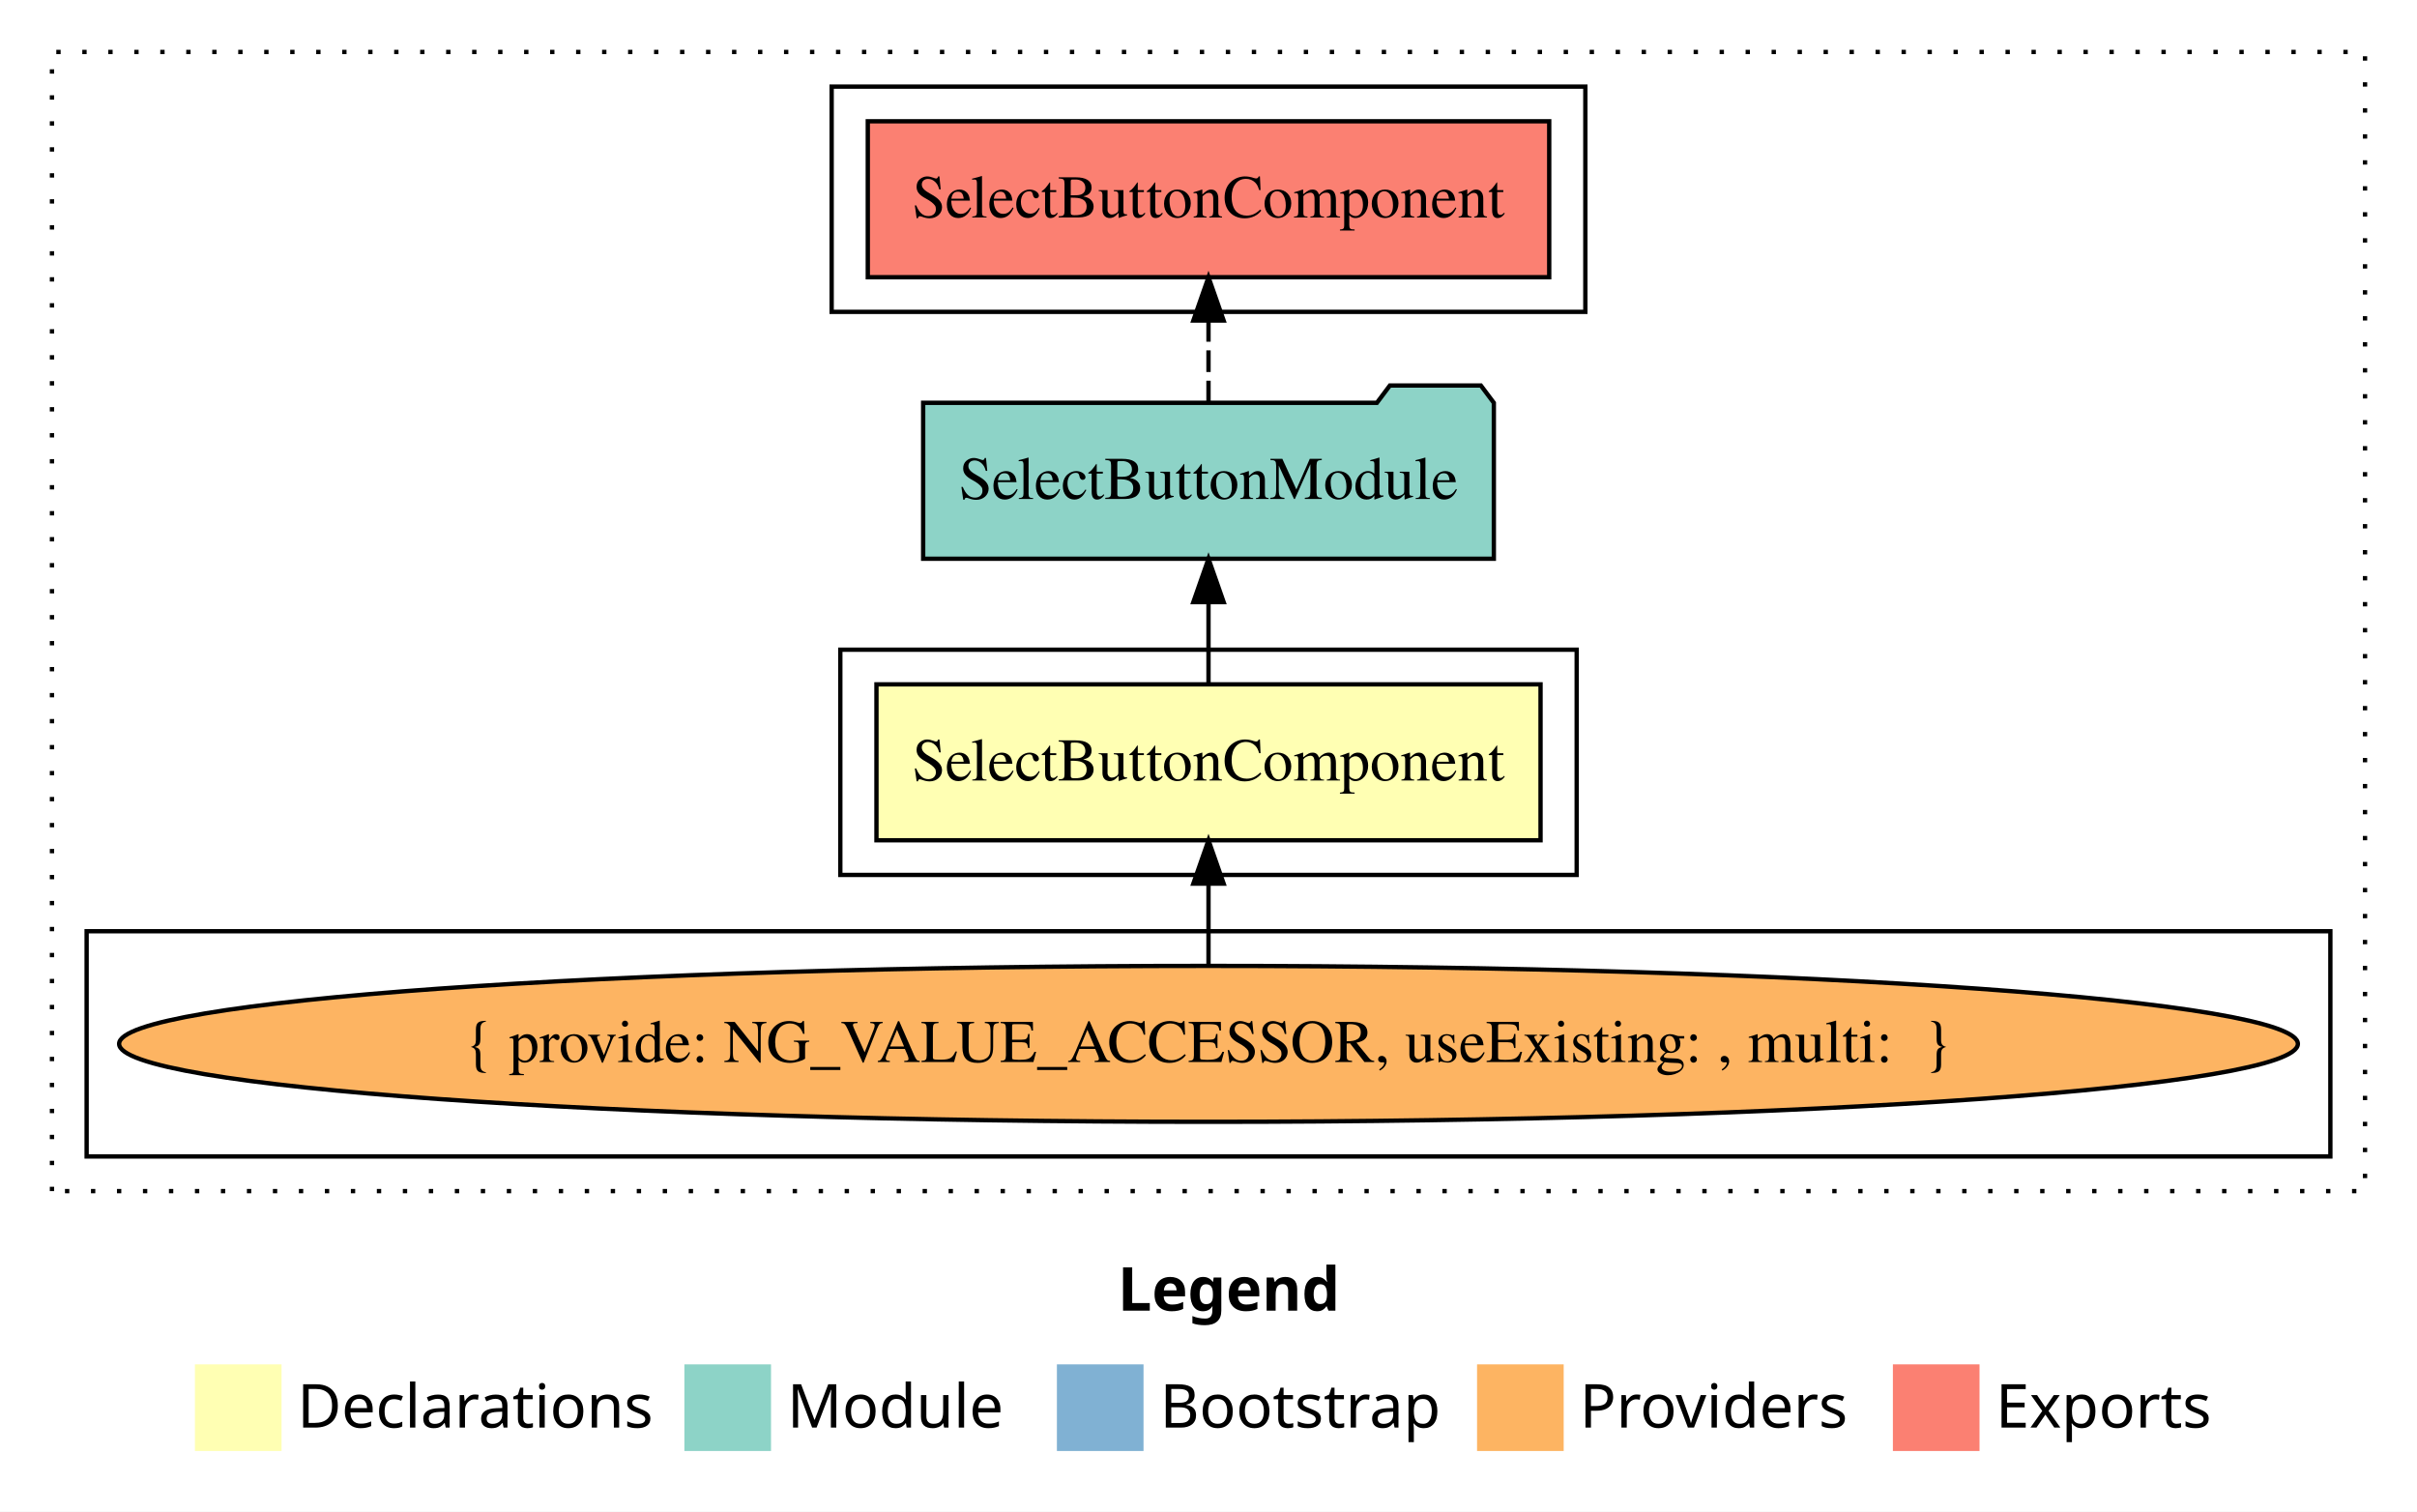
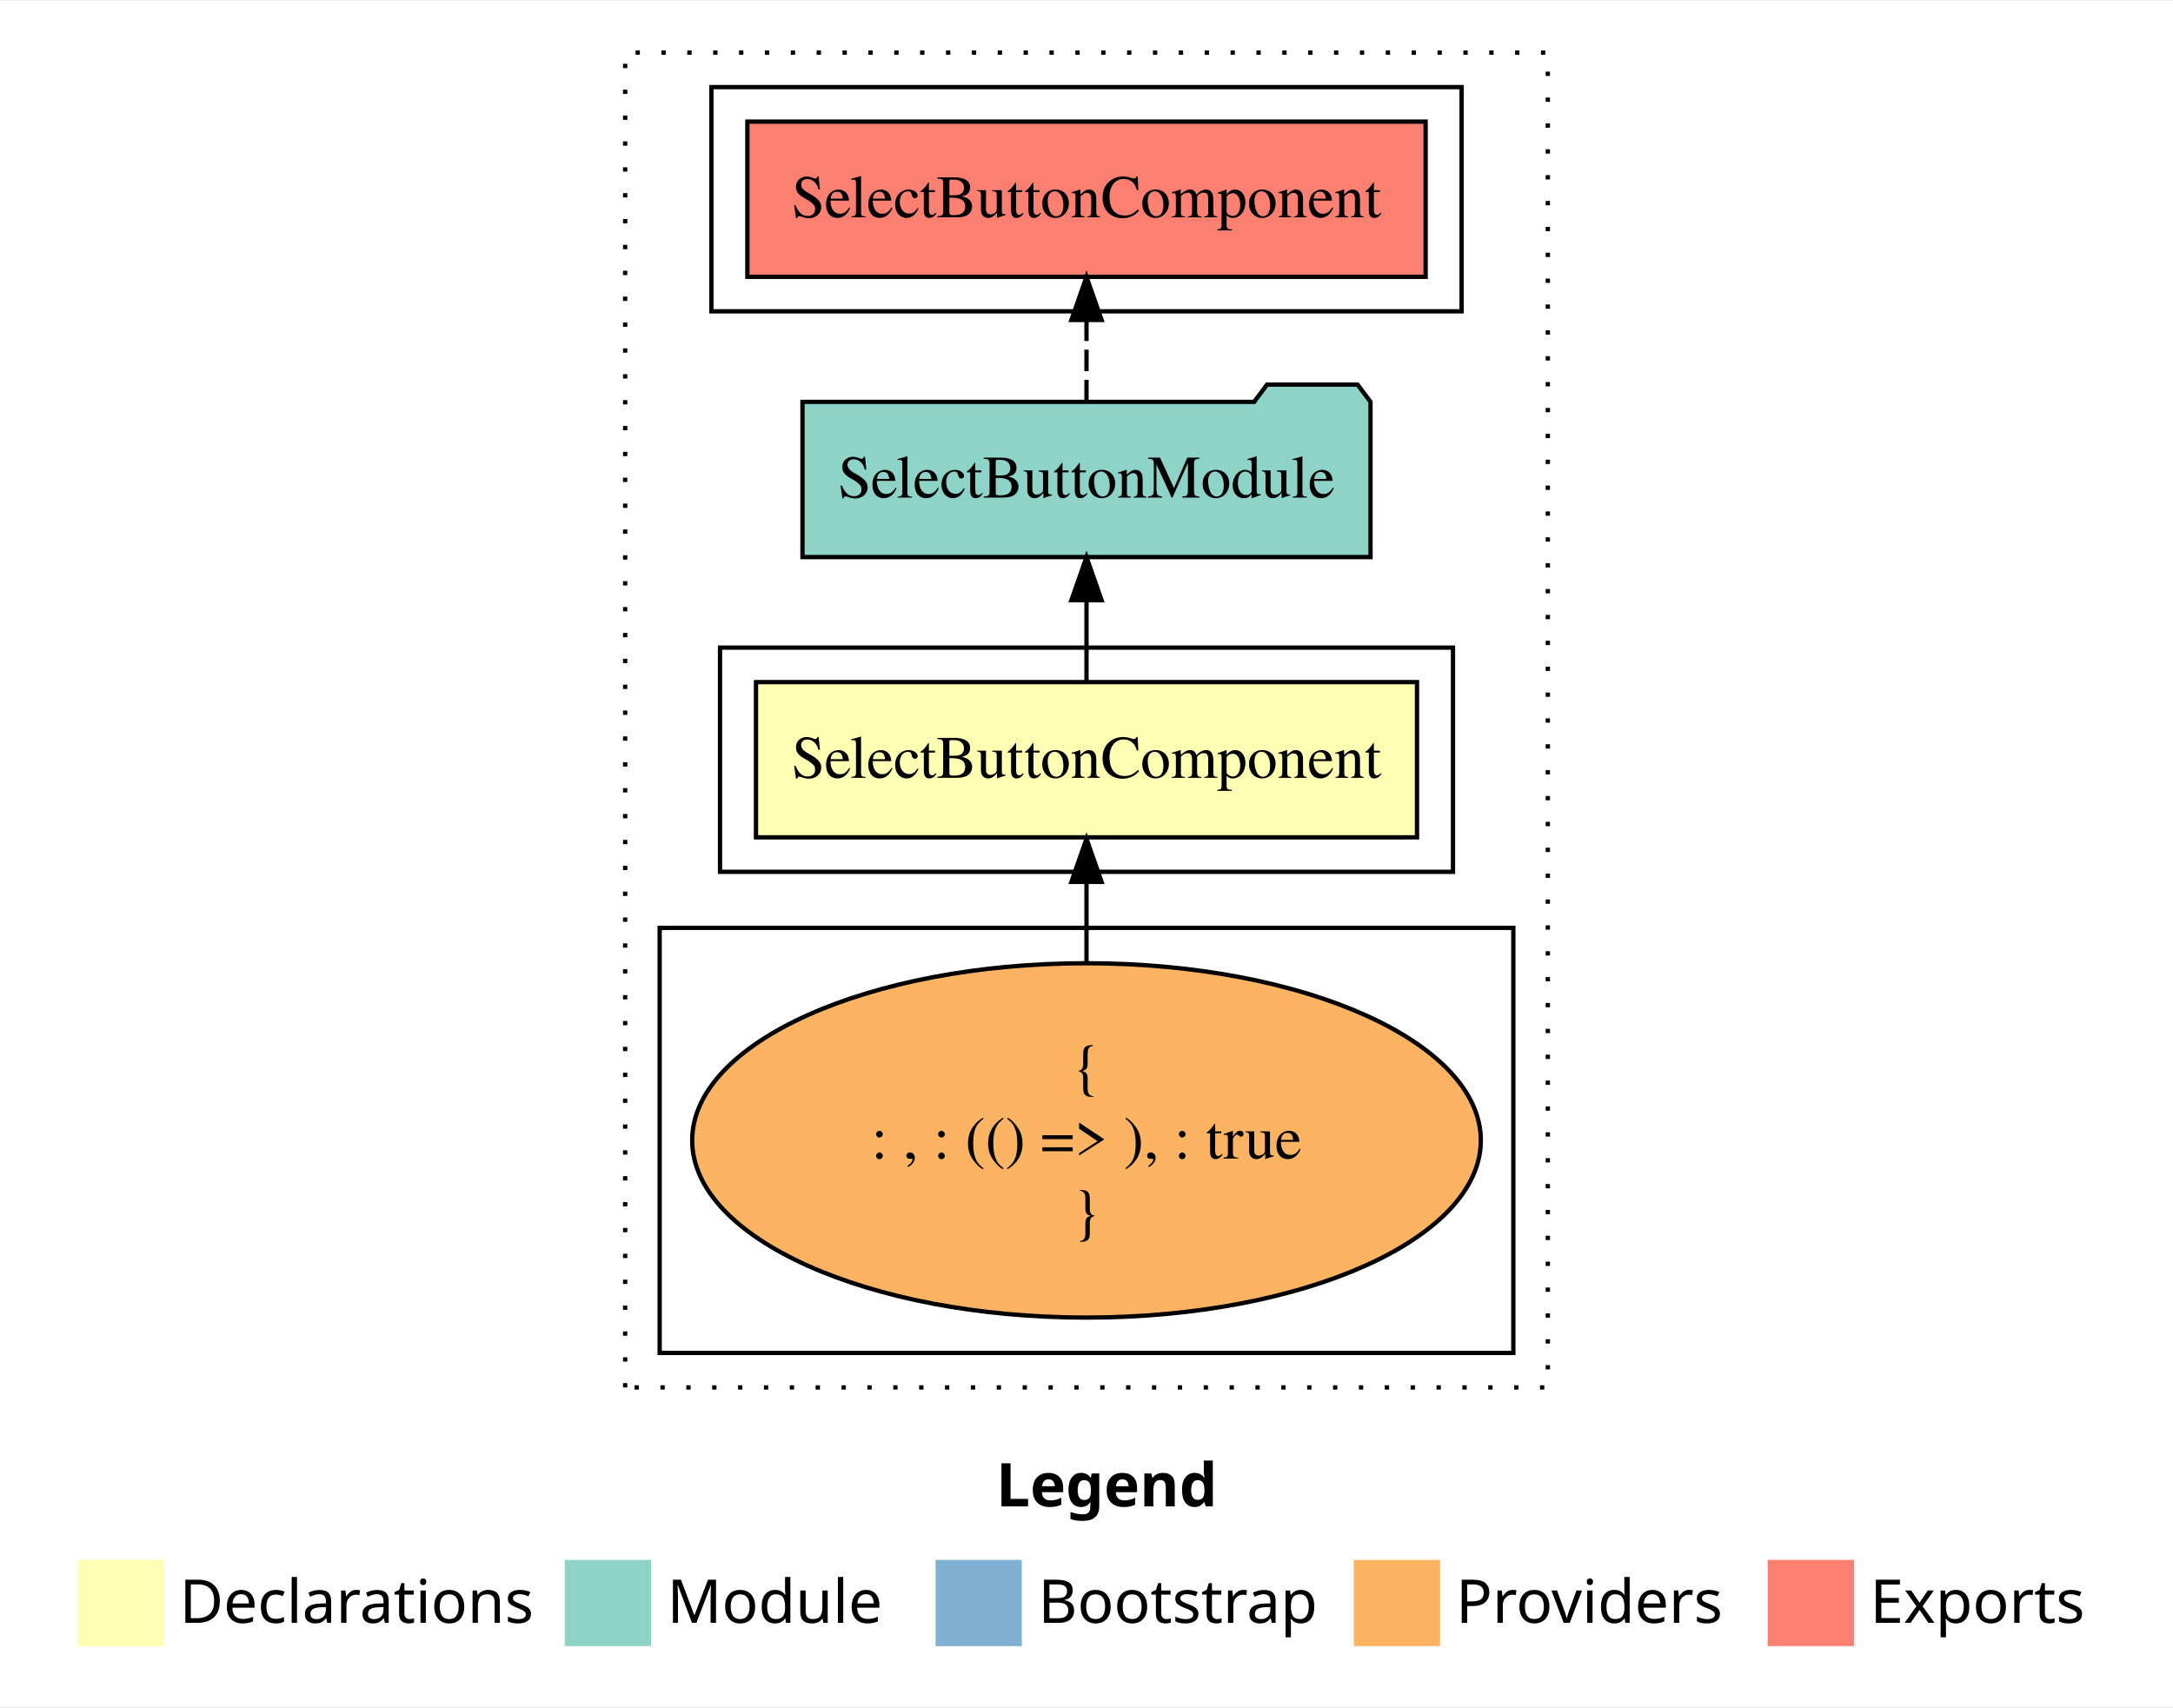
- <svg xmlns="http://www.w3.org/2000/svg" width="558pt" height="349pt" viewBox="0.00 0.00 558.00 349.00">
-   <g id="graph0" class="graph" transform="scale(1 1) rotate(0) translate(4 345)">
-     <polygon fill="#ffffff" stroke="transparent" points="-4,4 -4,-345 554,-345 554,4 -4,4" />
-     <text text-anchor="start" x="254.009" y="-42.4" font-family="sans-serif" font-weight="bold" font-size="14.00" fill="#000000">Legend</text>
-     <polygon fill="#ffffb3" stroke="transparent" points="41,-10 41,-30 61,-30 61,-10 41,-10" />
-     <text text-anchor="start" x="64.629" y="-15.4" font-family="sans-serif" font-size="14.00" fill="#000000">  Declarations</text>
-     <polygon fill="#8dd3c7" stroke="transparent" points="154,-10 154,-30 174,-30 174,-10 154,-10" />
-     <text text-anchor="start" x="177.725" y="-15.4" font-family="sans-serif" font-size="14.00" fill="#000000">  Module</text>
-     <polygon fill="#80b1d3" stroke="transparent" points="240,-10 240,-30 260,-30 260,-10 240,-10" />
-     <text text-anchor="start" x="263.781" y="-15.4" font-family="sans-serif" font-size="14.00" fill="#000000">  Bootstrap</text>
-     <polygon fill="#fdb462" stroke="transparent" points="337,-10 337,-30 357,-30 357,-10 337,-10" />
-     <text text-anchor="start" x="360.673" y="-15.4" font-family="sans-serif" font-size="14.00" fill="#000000">  Providers</text>
-     <polygon fill="#fb8072" stroke="transparent" points="433,-10 433,-30 453,-30 453,-10 433,-10" />
-     <text text-anchor="start" x="456.726" y="-15.4" font-family="sans-serif" font-size="14.00" fill="#000000">  Exports</text>
+ <svg xmlns="http://www.w3.org/2000/svg" width="504pt" height="396pt" viewBox="0.00 0.00 504.00 395.59">
+   <g id="graph0" class="graph" transform="scale(1 1) rotate(0) translate(4 391.5901)">
+     <polygon fill="#ffffff" stroke="transparent" points="-4,4 -4,-391.59 500,-391.59 500,4 -4,4" />
+     <text text-anchor="start" x="227.009" y="-42.4" font-family="sans-serif" font-weight="bold" font-size="14.00" fill="#000000">Legend</text>
+     <polygon fill="#ffffb3" stroke="transparent" points="14,-10 14,-30 34,-30 34,-10 14,-10" />
+     <text text-anchor="start" x="37.629" y="-15.4" font-family="sans-serif" font-size="14.00" fill="#000000">  Declarations</text>
+     <polygon fill="#8dd3c7" stroke="transparent" points="127,-10 127,-30 147,-30 147,-10 127,-10" />
+     <text text-anchor="start" x="150.725" y="-15.4" font-family="sans-serif" font-size="14.00" fill="#000000">  Module</text>
+     <polygon fill="#80b1d3" stroke="transparent" points="213,-10 213,-30 233,-30 233,-10 213,-10" />
+     <text text-anchor="start" x="236.781" y="-15.4" font-family="sans-serif" font-size="14.00" fill="#000000">  Bootstrap</text>
+     <polygon fill="#fdb462" stroke="transparent" points="310,-10 310,-30 330,-30 330,-10 310,-10" />
+     <text text-anchor="start" x="333.673" y="-15.4" font-family="sans-serif" font-size="14.00" fill="#000000">  Providers</text>
+     <polygon fill="#fb8072" stroke="transparent" points="406,-10 406,-30 426,-30 426,-10 406,-10" />
+     <text text-anchor="start" x="429.726" y="-15.4" font-family="sans-serif" font-size="14.00" fill="#000000">  Exports</text>
    <g id="clust1" class="cluster">
-       <polygon fill="none" stroke="#000000" stroke-dasharray="1,5" points="8,-70 8,-333 542,-333 542,-70 8,-70" />
+       <polygon fill="none" stroke="#000000" stroke-dasharray="1,5" points="141,-70 141,-379.59 355,-379.59 355,-70 141,-70" />
    </g>
    <g id="clust2" class="cluster">
-       <polygon fill="none" stroke="#000000" points="190,-143 190,-195 360,-195 360,-143 190,-143" />
+       <polygon fill="none" stroke="#000000" points="163,-189.59 163,-241.59 333,-241.59 333,-189.59 163,-189.59" />
    </g>
    <g id="clust3" class="cluster">
-       <polygon fill="none" stroke="#000000" points="16,-78 16,-130 534,-130 534,-78 16,-78" />
+       <polygon fill="none" stroke="#000000" points="149,-78 149,-176.59 347,-176.59 347,-78 149,-78" />
    </g>
    <g id="clust5" class="cluster">
-       <polygon fill="none" stroke="#000000" points="188,-273 188,-325 362,-325 362,-273 188,-273" />
+       <polygon fill="none" stroke="#000000" points="161,-319.59 161,-371.59 335,-371.59 335,-319.59 161,-319.59" />
    </g>
    <g id="node1" class="node">
-       <polygon fill="#ffffb3" stroke="#000000" points="351.658,-187 198.342,-187 198.342,-151 351.658,-151 351.658,-187" />
-       <text text-anchor="middle" x="275" y="-164.8" font-family="Times,serif" font-size="14.00" fill="#000000">SelectButtonComponent</text>
+       <polygon fill="#ffffb3" stroke="#000000" points="324.658,-233.59 171.342,-233.59 171.342,-197.59 324.658,-197.59 324.658,-233.59" />
+       <text text-anchor="middle" x="248" y="-211.39" font-family="Times,serif" font-size="14.00" fill="#000000">SelectButtonComponent</text>
    </g>
    <g id="node2" class="node">
-       <polygon fill="#8dd3c7" stroke="#000000" points="340.875,-252 337.875,-256 316.875,-256 313.875,-252 209.125,-252 209.125,-216 340.875,-216 340.875,-252" />
-       <text text-anchor="middle" x="275" y="-229.8" font-family="Times,serif" font-size="14.00" fill="#000000">SelectButtonModule</text>
+       <polygon fill="#8dd3c7" stroke="#000000" points="313.875,-298.59 310.875,-302.59 289.875,-302.59 286.875,-298.59 182.125,-298.59 182.125,-262.59 313.875,-262.59 313.875,-298.59" />
+       <text text-anchor="middle" x="248" y="-276.39" font-family="Times,serif" font-size="14.00" fill="#000000">SelectButtonModule</text>
    </g>
    <g id="edge1" class="edge">
-       <path fill="none" stroke="#000000" d="M275,-187.106C275,-187.106 275,-205.991 275,-205.991" />
-       <polygon fill="#000000" stroke="#000000" points="271.5,-205.991 275,-215.991 278.5,-205.991 271.5,-205.991" />
+       <path fill="none" stroke="#000000" d="M248,-233.696C248,-233.696 248,-252.581 248,-252.581" />
+       <polygon fill="#000000" stroke="#000000" points="244.5,-252.581 248,-262.581 251.5,-252.581 244.5,-252.581" />
    </g>
    <g id="node4" class="node">
-       <polygon fill="#fb8072" stroke="#000000" points="353.658,-317 196.342,-317 196.342,-281 353.658,-281 353.658,-317" />
-       <text text-anchor="middle" x="275" y="-294.8" font-family="Times,serif" font-size="14.00" fill="#000000">SelectButtonComponent </text>
+       <polygon fill="#fb8072" stroke="#000000" points="326.658,-363.59 169.342,-363.59 169.342,-327.59 326.658,-327.59 326.658,-363.59" />
+       <text text-anchor="middle" x="248" y="-341.39" font-family="Times,serif" font-size="14.00" fill="#000000">SelectButtonComponent </text>
    </g>
    <g id="edge3" class="edge">
-       <path fill="none" stroke="#000000" stroke-dasharray="5,2" d="M275,-252.106C275,-252.106 275,-270.991 275,-270.991" />
-       <polygon fill="#000000" stroke="#000000" points="271.5,-270.991 275,-280.991 278.5,-270.991 271.5,-270.991" />
+       <path fill="none" stroke="#000000" stroke-dasharray="5,2" d="M248,-298.696C248,-298.696 248,-317.581 248,-317.581" />
+       <polygon fill="#000000" stroke="#000000" points="244.5,-317.581 248,-327.581 251.5,-317.581 244.5,-317.581" />
    </g>
    <g id="node3" class="node">
-       <ellipse fill="#fdb462" stroke="#000000" cx="275" cy="-104" rx="251.499" ry="18" />
-       <text text-anchor="middle" x="275" y="-99.8" font-family="Times,serif" font-size="14.00" fill="#000000">{ provide: NG_VALUE_ACCESSOR, useExisting: , multi:  }</text>
+       <ellipse fill="#fdb462" stroke="#000000" cx="248" cy="-127.295" rx="91.456" ry="41.091" />
+       <text text-anchor="middle" x="248" y="-139.895" font-family="Times,serif" font-size="14.00" fill="#000000">{</text>
+       <text text-anchor="middle" x="248" y="-123.095" font-family="Times,serif" font-size="14.00" fill="#000000">    : , : (() =&gt; ), : true</text>
+       <text text-anchor="middle" x="248" y="-106.295" font-family="Times,serif" font-size="14.00" fill="#000000">}</text>
    </g>
    <g id="edge2" class="edge">
-       <path fill="none" stroke="#000000" d="M275,-122.106C275,-122.106 275,-140.991 275,-140.991" />
-       <polygon fill="#000000" stroke="#000000" points="271.5,-140.991 275,-150.991 278.5,-140.991 271.5,-140.991" />
+       <path fill="none" stroke="#000000" d="M248,-168.599C248,-168.599 248,-187.255 248,-187.255" />
+       <polygon fill="#000000" stroke="#000000" points="244.5,-187.255 248,-197.255 251.5,-187.255 244.5,-187.255" />
    </g>
  </g>
</svg>
